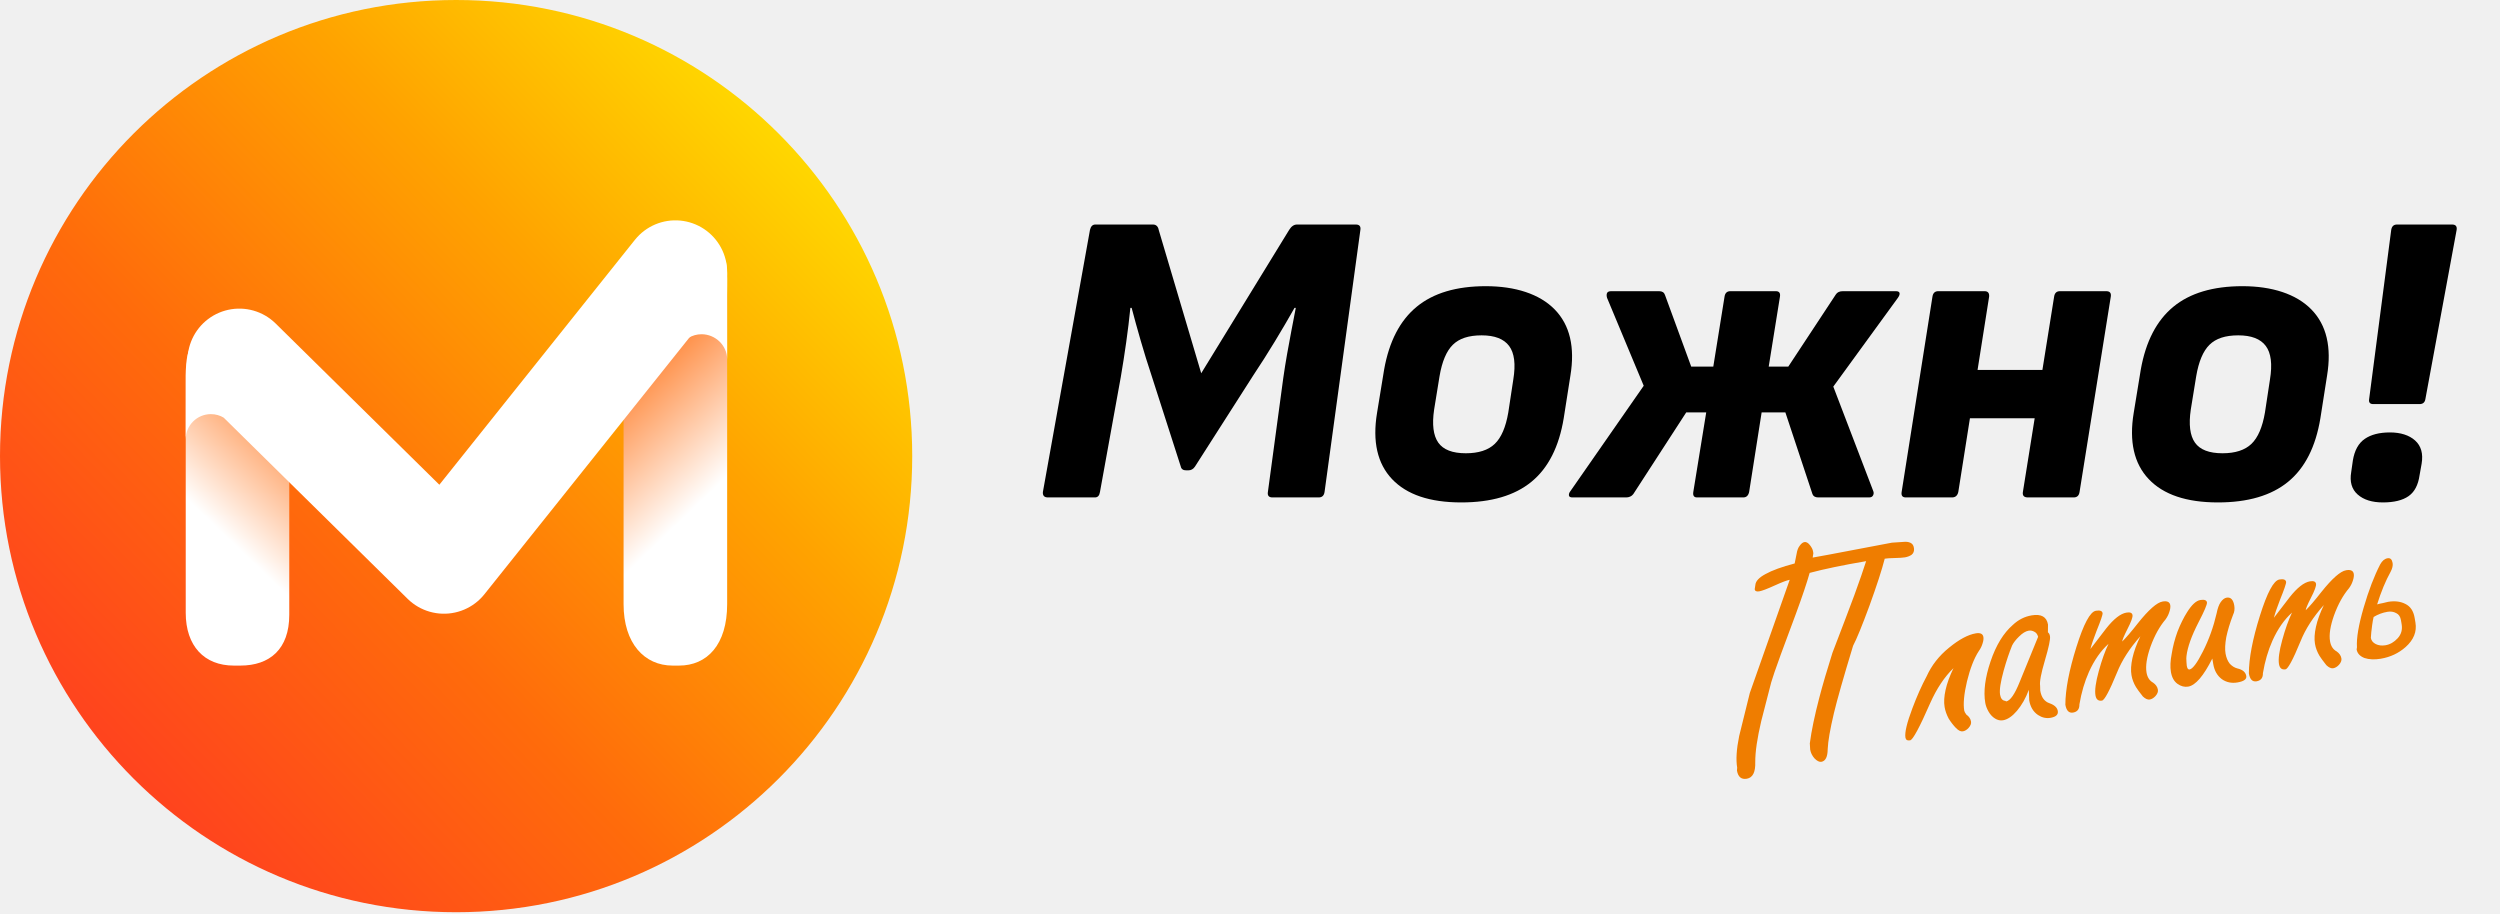
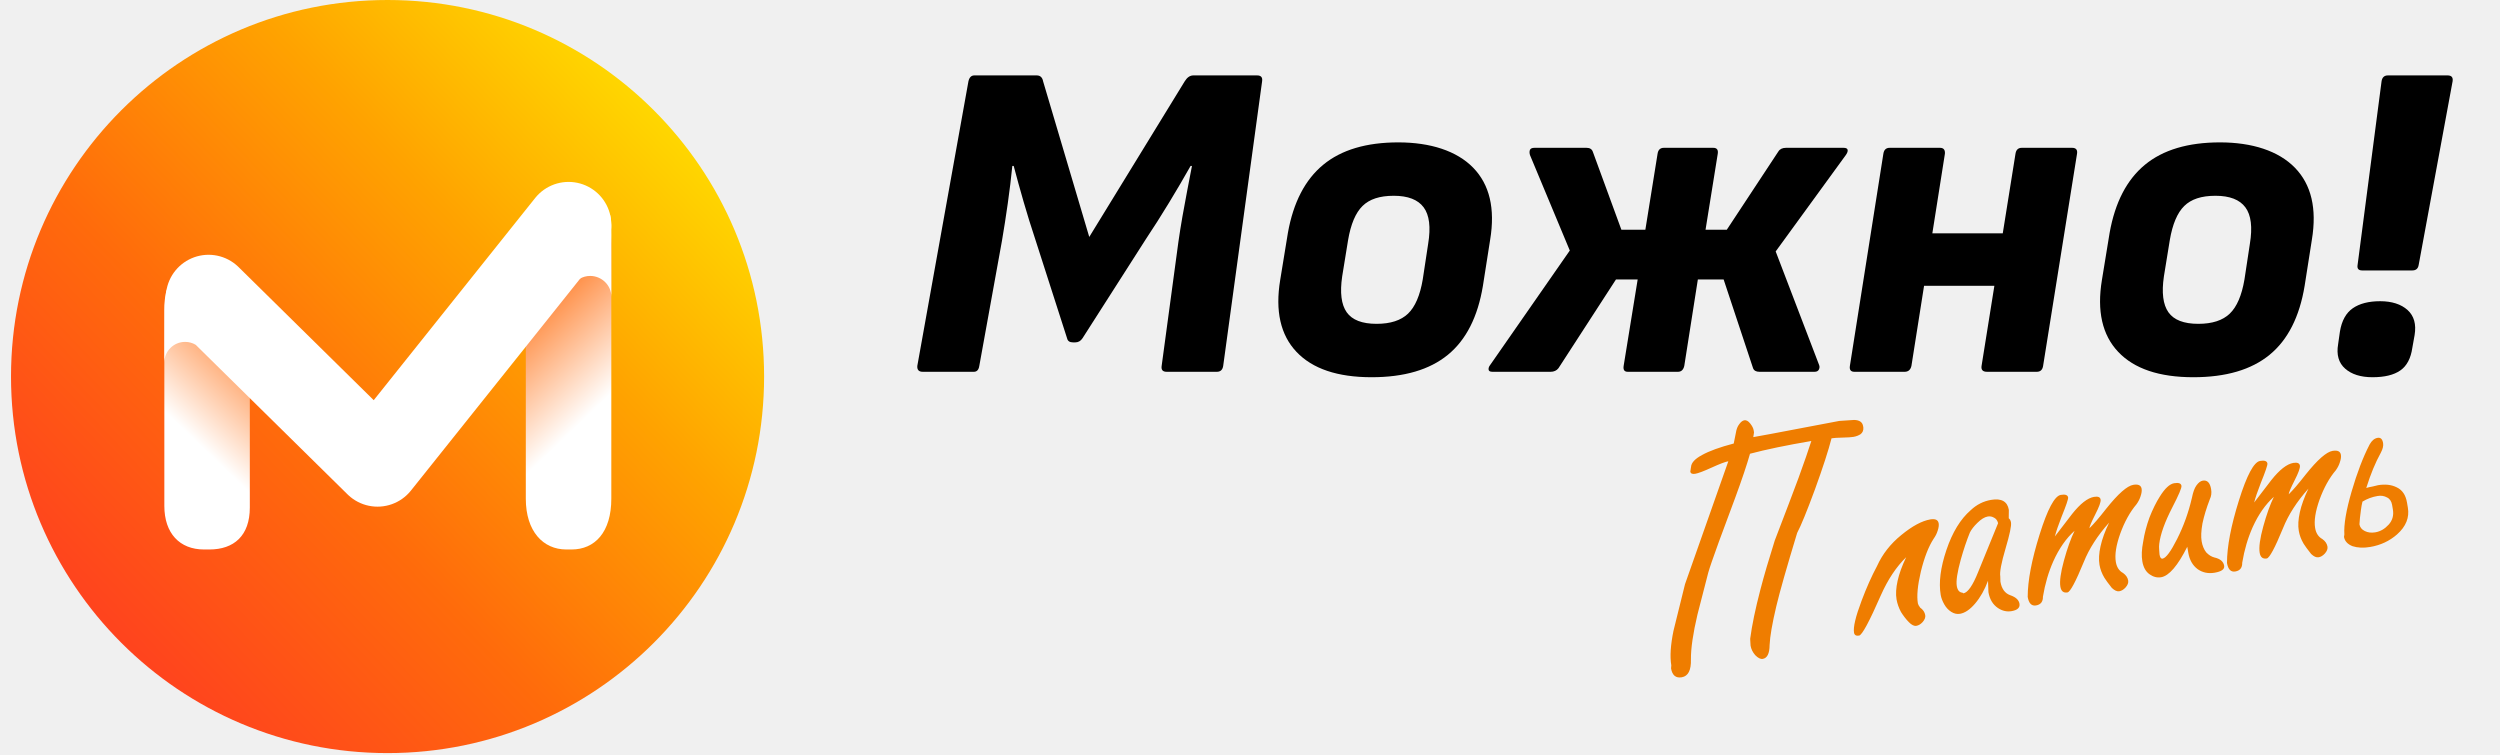
- <svg xmlns="http://www.w3.org/2000/svg" width="720" height="263" viewBox="0 0 720 263" fill="none">
+ <svg xmlns="http://www.w3.org/2000/svg" width="663" height="200" viewBox="0 0 663 200" fill="none">
  <g clip-path="url(#clip0_26_2)">
-     <path d="M131.36 262.72C203.91 262.72 262.72 203.91 262.72 131.36C262.72 58.81 203.91 0 131.36 0C58.81 0 0 58.81 0 131.36C0 203.91 58.81 262.72 131.36 262.72Z" fill="url(#paint0_linear_26_2)" />
-     <path d="M53.49 108.22C53.49 99.58 58.02 95.4 65.47 95.4H73.72C80.64 95.4 83.31 100.77 83.31 108.52V177.08C83.31 186.92 77.72 191.69 69.2 191.69H67.34C58.82 191.69 53.49 186.03 53.49 176.49V108.22Z" fill="url(#paint1_linear_26_2)" />
-     <path d="M179.6 84.49C179.6 75.65 184.05 70.69 190.85 70.69H199.48C206.28 70.69 209.42 76.35 209.42 85.55V174C209.42 185.68 203.66 191.69 195.55 191.69H193.72C185.61 191.69 179.59 185.32 179.59 174V84.49H179.6Z" fill="url(#paint2_linear_26_2)" />
-     <path d="M68.92 103.79L127.86 161.84L194.51 78.37" stroke="white" stroke-width="29.82" stroke-linecap="round" stroke-linejoin="round" />
-     <path d="M60.73 119.27C56.73 119.27 53.49 122.51 53.49 126.51V108.19C53.49 103.08 54.34 100.52 54.77 100.52L55.2 100.95L61.16 114.16L64.44 120.29C63.36 119.64 62.09 119.27 60.73 119.27Z" fill="white" />
-     <path d="M202.05 96.26C206.05 96.26 209.42 99.5 209.42 103.5V85.18C209.42 83.78 209.5 80.5 209.42 78.79C209.3 76.14 208.99 75.21 208.99 74.96L207.58 77.94L201.62 91.15L198.34 97.28C199.43 96.63 200.69 96.26 202.05 96.26Z" fill="white" />
-     <path d="M301.79 143.26C300.75 143.26 300.27 142.74 300.35 141.7L313.91 66.22C314.15 65.18 314.67 64.66 315.47 64.66H332.03C332.51 64.66 332.89 64.8 333.17 65.08C333.45 65.36 333.63 65.74 333.71 66.22L345.95 107.5L371.27 66.22C371.91 65.18 372.67 64.66 373.55 64.66H390.47C391.51 64.66 391.95 65.18 391.79 66.22L381.47 141.7C381.31 142.74 380.75 143.26 379.79 143.26H366.47C365.43 143.26 364.99 142.74 365.15 141.7L369.59 108.82C369.91 106.58 370.27 104.32 370.67 102.04C371.07 99.76 371.49 97.48 371.93 95.2C372.37 92.92 372.79 90.74 373.19 88.66H372.83C371.07 91.78 369.17 95.02 367.13 98.38C365.09 101.74 363.03 104.98 360.95 108.1L344.15 134.38C343.67 135.1 343.03 135.46 342.23 135.46H341.63C340.75 135.46 340.23 135.1 340.07 134.38L331.55 107.86C330.51 104.74 329.51 101.52 328.55 98.2C327.59 94.88 326.71 91.7 325.91 88.66H325.55C325.23 91.86 324.83 95.16 324.35 98.56C323.87 101.96 323.35 105.3 322.79 108.58L316.79 141.7C316.63 142.74 316.15 143.26 315.35 143.26H301.79Z" fill="black" />
-     <path d="M420.83 144.7C411.79 144.7 405.15 142.46 400.91 137.98C396.67 133.5 395.23 127.14 396.59 118.9L398.63 106.42C400.07 98.34 403.19 92.32 407.99 88.36C412.79 84.4 419.43 82.42 427.91 82.42C436.39 82.42 443.41 84.66 447.77 89.14C452.13 93.62 453.63 99.98 452.27 108.22L450.35 120.46C448.99 128.7 445.89 134.8 441.05 138.76C436.21 142.72 429.47 144.7 420.83 144.7ZM422.15 130.54C425.83 130.54 428.61 129.64 430.49 127.84C432.37 126.04 433.67 123.02 434.39 118.78L435.83 109.3C436.55 104.9 436.15 101.68 434.63 99.64C433.11 97.6 430.47 96.58 426.71 96.58C422.95 96.58 420.27 97.48 418.43 99.28C416.59 101.08 415.31 104.1 414.59 108.34L413.03 117.94C412.39 122.26 412.79 125.44 414.23 127.48C415.67 129.52 418.31 130.54 422.15 130.54Z" fill="black" />
-     <path d="M452.87 143.26C452.23 143.26 451.89 143.06 451.85 142.66C451.81 142.26 451.95 141.86 452.27 141.46L473.39 111.1L462.83 85.78C462.67 85.22 462.67 84.76 462.83 84.4C462.99 84.04 463.39 83.86 464.03 83.86H477.83C478.71 83.86 479.27 84.22 479.51 84.94L487.07 105.58H493.43L496.67 85.42C496.83 84.38 497.39 83.86 498.35 83.86H511.43C512.39 83.86 512.79 84.38 512.63 85.42L509.39 105.58H515.03L528.71 84.82C529.11 84.18 529.79 83.86 530.75 83.86H545.99C546.63 83.86 546.99 84.04 547.07 84.4C547.15 84.76 546.99 85.22 546.59 85.78L527.99 111.34L539.51 141.46C539.67 141.86 539.65 142.26 539.45 142.66C539.25 143.06 538.87 143.26 538.31 143.26H523.67C522.79 143.26 522.23 142.94 521.99 142.3L514.19 118.78H507.35L503.75 141.7C503.51 142.74 502.95 143.26 502.07 143.26H488.75C487.87 143.26 487.51 142.74 487.67 141.7L491.39 118.78H485.63L470.39 142.3C470.15 142.62 469.85 142.86 469.49 143.02C469.13 143.18 468.75 143.26 468.35 143.26H452.87Z" fill="black" />
-     <path d="M548.87 143.26C547.91 143.26 547.51 142.74 547.67 141.7L556.55 85.42C556.71 84.38 557.27 83.86 558.23 83.86H571.55C572.51 83.86 572.95 84.38 572.87 85.42L563.99 141.7C563.75 142.74 563.15 143.26 562.19 143.26H548.87ZM565.91 120.46L568.07 106.54H591.35L589.19 120.46H565.91ZM584.03 143.26C582.91 143.26 582.43 142.74 582.59 141.7L591.59 85.42C591.75 84.38 592.31 83.86 593.27 83.86H606.59C607.63 83.86 608.07 84.38 607.91 85.42L598.91 141.7C598.75 142.74 598.19 143.26 597.23 143.26H584.03Z" fill="black" />
-     <path d="M638.75 144.7C629.71 144.7 623.07 142.46 618.83 137.98C614.59 133.5 613.15 127.14 614.51 118.9L616.55 106.42C617.99 98.34 621.11 92.32 625.91 88.36C630.71 84.4 637.35 82.42 645.83 82.42C654.31 82.42 661.33 84.66 665.69 89.14C670.05 93.62 671.55 99.98 670.19 108.22L668.27 120.46C666.91 128.7 663.81 134.8 658.97 138.76C654.13 142.72 647.39 144.7 638.75 144.7ZM640.07 130.54C643.75 130.54 646.53 129.64 648.41 127.84C650.29 126.04 651.59 123.02 652.31 118.78L653.75 109.3C654.47 104.9 654.07 101.68 652.55 99.64C651.03 97.6 648.39 96.58 644.63 96.58C640.87 96.58 638.19 97.48 636.35 99.28C634.51 101.08 633.23 104.1 632.51 108.34L630.95 117.94C630.31 122.26 630.71 125.44 632.15 127.48C633.59 129.52 636.23 130.54 640.07 130.54Z" fill="black" />
-     <path d="M686.27 144.7C683.15 144.7 680.73 143.94 679.01 142.42C677.29 140.9 676.67 138.74 677.15 135.94L677.63 132.58C678.11 129.7 679.25 127.64 681.05 126.4C682.85 125.16 685.27 124.54 688.31 124.54C691.35 124.54 693.85 125.32 695.57 126.88C697.29 128.44 697.91 130.66 697.43 133.54L696.83 136.9C696.43 139.7 695.37 141.7 693.65 142.9C691.93 144.1 689.47 144.7 686.27 144.7ZM683.51 116.38C682.55 116.38 682.15 115.9 682.31 114.94L688.67 66.22C688.83 65.18 689.39 64.66 690.35 64.66H706.19C707.23 64.66 707.67 65.18 707.51 66.22L698.51 114.94C698.35 115.9 697.79 116.38 696.83 116.38H683.51Z" fill="black" />
-     <path d="M537.444 161.613C530.872 162.732 525.451 163.859 521.181 164.992C520.38 167.834 519.079 171.708 517.277 176.613C516.539 178.632 515.08 182.567 512.898 188.417C511.379 192.598 510.451 195.292 510.116 196.499C509.132 200.251 508.176 203.964 507.246 207.639C506.07 212.641 505.492 216.594 505.514 219.498C505.601 222.392 504.79 223.984 503.082 224.275C501.504 224.544 500.559 223.758 500.245 221.918L500.308 221.096C499.916 218.795 500.108 215.753 500.883 211.969C501.877 207.878 502.898 203.747 503.946 199.579C507.775 188.715 511.605 177.85 515.434 166.986C514.645 167.12 513.184 167.674 511.051 168.646C508.917 169.618 507.456 170.171 506.667 170.306C505.878 170.44 505.439 170.244 505.35 169.719L505.543 168.469C505.626 167.372 506.598 166.328 508.458 165.334C510.372 164.264 513.174 163.246 516.864 162.279L517.413 159.548C517.573 158.506 517.877 157.71 518.325 157.161C518.761 156.545 519.209 156.199 519.669 156.12C520.195 156.031 520.716 156.314 521.234 156.969C521.751 157.625 522.055 158.216 522.145 158.742L522.245 159.333C522.181 159.75 522.117 160.167 522.053 160.583C524.024 160.247 528.12 159.482 534.341 158.286C540.628 157.08 544.133 156.415 544.856 156.292C546.127 156.211 547.431 156.124 548.768 156.031C550.192 156.059 550.995 156.599 551.174 157.65L551.241 158.044C551.298 158.778 551.059 159.36 550.524 159.79C549.977 160.153 549.342 160.397 548.619 160.52C548.028 160.621 547.058 160.684 545.71 160.711C544.362 160.738 543.393 160.802 542.801 160.903C541.991 164.084 540.527 168.594 538.411 174.432C536.284 180.205 534.709 184.058 533.686 185.99C530.913 195.119 529.073 201.587 528.166 205.393C527.065 210.044 526.469 213.493 526.379 215.74C526.354 217.976 525.75 219.195 524.567 219.397C523.976 219.497 523.312 219.171 522.575 218.417C521.903 217.653 521.489 216.81 521.332 215.89L521.227 214.082C521.696 210.485 522.607 206.104 523.958 200.937C524.942 197.185 526.203 192.878 527.742 188.017C530.413 181.07 532.513 175.539 534.044 171.423C535.563 167.242 536.697 163.972 537.444 161.613ZM554.882 194.754C556.307 191.604 558.445 188.872 561.297 186.56C564.204 184.172 566.774 182.787 569.009 182.406C570.323 182.182 571.059 182.53 571.216 183.45C571.305 183.976 571.214 184.634 570.943 185.424C570.727 186.137 570.373 186.84 569.882 187.532C568.542 189.586 567.412 192.484 566.494 196.225C565.631 199.888 565.367 202.706 565.703 204.678C565.725 204.809 565.786 204.968 565.886 205.154C565.985 205.34 566.123 205.553 566.299 205.793C567.068 206.339 567.52 207.006 567.654 207.794C567.755 208.386 567.522 209 566.954 209.638C566.441 210.199 565.889 210.53 565.297 210.63C564.706 210.731 564.041 210.405 563.304 209.651C562.567 208.898 561.874 208.002 561.223 206.963C560.627 205.847 560.234 204.73 560.044 203.613C559.809 202.233 559.901 200.594 560.322 198.697C560.742 196.799 561.502 194.708 562.601 192.425C559.99 194.966 557.756 198.322 555.897 202.494C552.831 209.508 550.905 213.083 550.116 213.217C549.327 213.352 548.877 213.09 548.765 212.433C548.519 210.987 549.188 208.168 550.773 203.976C552.075 200.508 553.445 197.434 554.882 194.754ZM584.302 198.668C583.423 201.05 582.28 203.07 580.872 204.73C579.519 206.314 578.185 207.217 576.87 207.441C576.082 207.576 575.308 207.403 574.55 206.923C573.792 206.444 573.171 205.772 572.685 204.908C572.2 204.044 571.89 203.218 571.756 202.429C571.196 199.143 571.702 195.168 573.274 190.505C574.847 185.841 576.988 182.331 579.697 179.976C581.27 178.491 583.075 177.575 585.112 177.227C587.873 176.757 589.443 177.639 589.824 179.874L589.799 182.11C590.107 182.328 590.305 182.7 590.395 183.225C590.54 184.08 590.056 186.394 588.94 190.168C587.825 193.943 587.363 196.388 587.553 197.506L587.591 198.919C587.916 200.825 588.797 202.028 590.235 202.526C591.672 203.025 592.475 203.768 592.643 204.754C592.822 205.805 592.123 206.465 590.546 206.734C589.297 206.947 588.102 206.677 586.959 205.925C585.586 205.009 584.737 203.599 584.412 201.693L584.302 198.668ZM586.976 183.402C586.787 182.69 586.435 182.209 585.919 181.959C585.391 181.643 584.832 181.536 584.241 181.637C583.386 181.782 582.468 182.344 581.485 183.323C580.556 184.225 579.891 185.083 579.488 185.895C578.63 188.003 577.822 190.406 577.065 193.105C576.145 196.44 575.798 198.765 576.022 200.079C576.212 201.196 576.718 201.786 577.541 201.849L577.771 202.013C578.954 201.811 580.257 199.932 581.68 196.376C583.451 192.084 585.216 187.76 586.976 183.402ZM602.033 186.923C603.527 184.978 605.049 182.994 606.598 180.972C608.769 178.235 610.709 176.721 612.418 176.429C613.469 176.25 614.051 176.489 614.163 177.147C614.264 177.738 613.781 179.071 612.714 181.147C611.702 183.145 611.197 184.347 611.199 184.753C612.302 183.685 613.797 181.943 615.684 179.525C618.805 175.612 621.186 173.515 622.829 173.235C624.144 173.011 624.879 173.359 625.036 174.279C625.126 174.805 625.035 175.463 624.764 176.253C624.547 176.966 624.193 177.669 623.703 178.361C621.957 180.417 620.508 183.031 619.358 186.203C618.262 189.297 617.877 191.798 618.202 193.703C618.437 195.084 619.076 196.057 620.119 196.623C620.888 197.168 621.34 197.835 621.475 198.624C621.575 199.215 621.342 199.83 620.774 200.467C620.261 201.028 619.709 201.359 619.117 201.46C618.526 201.561 617.867 201.267 617.141 200.579C616.195 199.388 615.534 198.486 615.159 197.874C614.497 196.769 614.066 195.625 613.864 194.443C613.629 193.062 613.722 191.424 614.142 189.526C614.563 187.628 615.322 185.538 616.421 183.254C613.354 186.685 611.109 190.178 609.686 193.734C607.535 198.97 606.098 201.649 605.375 201.773C604.323 201.952 603.697 201.45 603.495 200.267C603.249 198.821 603.564 196.502 604.44 193.309C605.316 190.117 606.255 187.489 607.255 185.424C605.027 187.427 603.151 190.114 601.629 193.484C600.357 196.338 599.437 199.471 598.869 202.881C598.895 204.229 598.284 205.01 597.036 205.222C595.853 205.424 595.116 204.67 594.825 202.962C594.831 198.632 595.885 193.11 597.987 186.395C600.089 179.68 601.961 176.182 603.604 175.902C604.787 175.701 605.434 175.929 605.546 176.586C605.614 176.98 605.028 178.703 603.79 181.754C602.943 183.928 602.357 185.65 602.033 186.923ZM637.145 189.664C634.62 194.693 632.306 197.387 630.203 197.745C629.152 197.924 628.126 197.659 627.126 196.95C626.126 196.242 625.492 195.099 625.223 193.521C624.977 192.076 625.053 190.338 625.451 188.309C625.772 186.226 626.323 184.103 627.105 181.941C627.952 179.768 628.882 177.885 629.895 176.292C631.225 174.172 632.481 173.011 633.664 172.809C634.847 172.608 635.494 172.836 635.606 173.493C635.696 174.018 634.875 175.95 633.145 179.289C631.164 183.143 630.02 186.347 629.711 188.902C629.647 189.319 629.643 189.894 629.701 190.628C629.747 191.297 629.776 191.664 629.787 191.729C629.921 192.518 630.186 192.879 630.58 192.812C631.5 192.655 632.792 190.913 634.457 187.586C636.177 184.182 637.484 180.544 638.38 176.672C638.67 175.202 639.061 174.121 639.552 173.429C640.097 172.66 640.665 172.225 641.257 172.124C642.44 171.923 643.177 172.676 643.468 174.385C643.636 175.371 643.519 176.27 643.116 177.082C642.226 179.398 641.576 181.538 641.166 183.501C640.823 185.453 640.752 187.021 640.953 188.204C641.155 189.387 641.559 190.366 642.164 191.142C642.824 191.841 643.544 192.293 644.323 192.499C645.869 192.844 646.738 193.575 646.928 194.692C647.085 195.612 646.243 196.229 644.403 196.543C642.694 196.834 641.186 196.516 639.879 195.589C638.56 194.596 637.738 193.147 637.413 191.241L637.145 189.664ZM654.884 177.917C656.379 175.972 657.901 173.988 659.45 171.966C661.621 169.229 663.561 167.715 665.269 167.424C666.321 167.245 666.903 167.484 667.015 168.141C667.115 168.732 666.632 170.066 665.566 172.141C664.554 174.139 664.049 175.341 664.05 175.747C665.153 174.68 666.648 172.937 668.536 170.519C671.656 166.606 674.038 164.51 675.681 164.23C676.995 164.006 677.731 164.354 677.887 165.274C677.977 165.8 677.886 166.458 677.615 167.248C677.399 167.961 677.045 168.664 676.554 169.356C674.808 171.412 673.36 174.025 672.21 177.197C671.114 180.292 670.728 182.792 671.053 184.698C671.288 186.078 671.927 187.051 672.971 187.617C673.74 188.162 674.192 188.829 674.326 189.618C674.427 190.209 674.193 190.824 673.626 191.462C673.113 192.023 672.56 192.353 671.969 192.454C671.377 192.555 670.719 192.261 669.993 191.574C669.046 190.382 668.385 189.481 668.01 188.868C667.349 187.764 666.917 186.62 666.716 185.437C666.48 184.057 666.573 182.418 666.994 180.52C667.414 178.623 668.174 176.532 669.273 174.248C666.205 177.679 663.96 181.172 662.537 184.729C660.386 189.964 658.949 192.644 658.226 192.767C657.175 192.946 656.548 192.444 656.347 191.261C656.1 189.816 656.415 187.496 657.291 184.304C658.168 181.111 659.106 178.483 660.107 176.419C657.878 178.422 656.003 181.108 654.481 184.478C653.209 187.333 652.289 190.465 651.72 193.876C651.747 195.224 651.136 196.004 649.887 196.217C648.704 196.418 647.967 195.665 647.676 193.956C647.682 189.627 648.736 184.105 650.838 177.39C652.94 170.674 654.813 167.177 656.456 166.897C657.639 166.695 658.286 166.923 658.398 167.58C658.465 167.975 657.88 169.697 656.641 172.749C655.794 174.922 655.209 176.645 654.884 177.917ZM683.607 177.69C683.445 178.326 683.305 179.094 683.188 179.993C683.059 180.826 682.974 181.517 682.932 182.065L682.806 183.71C682.941 184.498 683.414 185.094 684.227 185.496C685.039 185.899 685.971 186.011 687.023 185.831C688.337 185.607 689.507 184.935 690.534 183.813C691.56 182.691 691.938 181.342 691.67 179.765L691.468 178.582C691.3 177.596 690.848 176.929 690.113 176.581C689.366 176.167 688.533 176.039 687.613 176.195C686.167 176.442 684.831 176.94 683.607 177.69ZM684.613 174.069C685.062 173.925 685.615 173.797 686.272 173.685C686.918 173.507 687.405 173.39 687.734 173.334C689.64 173.01 691.295 173.201 692.701 173.908C694.172 174.604 695.075 175.938 695.411 177.91L695.646 179.29C696.094 181.919 695.144 184.279 692.795 186.369C690.796 188.13 688.416 189.246 685.656 189.716C683.881 190.019 682.314 189.948 680.953 189.503C679.647 188.982 678.899 188.163 678.709 187.045L678.805 186.42C678.631 183.812 679.269 180.018 680.72 175.037C682.171 170.056 683.761 165.896 685.492 162.558C686.058 161.515 686.768 160.92 687.622 160.775C688.411 160.64 688.895 161.099 689.074 162.15C689.197 162.873 689.003 163.718 688.491 164.684C687.043 167.298 685.75 170.426 684.613 174.069Z" fill="#EF7D00" />
+     <path d="M102.78 199.72C157.933 199.72 202.64 155.013 202.64 99.86C202.64 44.707 157.933 0 102.78 0C47.627 0 2.92 44.707 2.92 99.86C2.92 155.013 47.627 199.72 102.78 199.72Z" fill="url(#paint0_linear_26_2)" />
+     <path d="M43.583 82.269C43.583 75.701 47.027 72.523 52.69 72.523H58.962C64.223 72.523 66.252 76.606 66.252 82.497V134.616C66.252 142.097 62.003 145.723 55.526 145.723H54.112C47.635 145.723 43.583 141.42 43.583 134.168V82.269Z" fill="url(#paint1_linear_26_2)" />
+     <path d="M139.452 64.229C139.452 57.509 142.835 53.739 148.004 53.739H154.565C159.734 53.739 162.121 58.041 162.121 65.035V132.275C162.121 141.154 157.743 145.723 151.577 145.723H150.186C144.021 145.723 139.444 140.88 139.444 132.275V64.229H139.452Z" fill="url(#paint2_linear_26_2)" />
+     <path d="M55.313 78.901L100.119 123.031L150.787 59.577" stroke="white" stroke-width="22.669" stroke-linecap="round" stroke-linejoin="round" />
+     <path d="M49.087 90.669C46.046 90.669 43.583 93.132 43.583 96.173V82.246C43.583 78.362 44.229 76.415 44.556 76.415L44.883 76.742L49.414 86.785L51.907 91.445C51.086 90.951 50.121 90.669 49.087 90.669Z" fill="white" />
+     <path d="M156.519 73.177C159.559 73.177 162.121 75.64 162.121 78.681V64.754C162.121 63.69 162.182 61.196 162.121 59.896C162.03 57.882 161.794 57.175 161.794 56.985L160.723 59.25L156.192 69.292L153.698 73.952C154.527 73.458 155.485 73.177 156.519 73.177Z" fill="white" />
+     <path d="M244.71 98.6C243.67 98.6 243.19 98.08 243.27 97.04L256.83 21.56C257.07 20.52 257.59 20 258.39 20H274.95C275.43 20 275.81 20.14 276.09 20.42C276.37 20.7 276.55 21.08 276.63 21.56L288.87 62.84L314.19 21.56C314.83 20.52 315.59 20 316.47 20H333.39C334.43 20 334.87 20.52 334.71 21.56L324.39 97.04C324.23 98.08 323.67 98.6 322.71 98.6H309.39C308.35 98.6 307.91 98.08 308.07 97.04L312.51 64.16C312.83 61.92 313.19 59.66 313.59 57.38C313.99 55.1 314.41 52.82 314.85 50.54C315.29 48.26 315.71 46.08 316.11 44H315.75C313.99 47.12 312.09 50.36 310.05 53.72C308.01 57.08 305.95 60.32 303.87 63.44L287.07 89.72C286.59 90.44 285.95 90.8 285.15 90.8H284.55C283.67 90.8 283.15 90.44 282.99 89.72L274.47 63.2C273.43 60.08 272.43 56.86 271.47 53.54C270.51 50.22 269.63 47.04 268.83 44H268.47C268.15 47.2 267.75 50.5 267.27 53.9C266.79 57.3 266.27 60.64 265.71 63.92L259.71 97.04C259.55 98.08 259.07 98.6 258.27 98.6H244.71Z" fill="black" />
+     <path d="M363.75 100.04C354.71 100.04 348.07 97.8 343.83 93.32C339.59 88.84 338.15 82.48 339.51 74.24L341.55 61.76C342.99 53.68 346.11 47.66 350.91 43.7C355.71 39.74 362.35 37.76 370.83 37.76C379.31 37.76 386.33 40 390.69 44.48C395.05 48.96 396.55 55.32 395.19 63.56L393.27 75.8C391.91 84.04 388.81 90.14 383.97 94.1C379.13 98.06 372.39 100.04 363.75 100.04ZM365.07 85.88C368.75 85.88 371.53 84.98 373.41 83.18C375.29 81.38 376.59 78.36 377.31 74.12L378.75 64.64C379.47 60.24 379.07 57.02 377.55 54.98C376.03 52.94 373.39 51.92 369.63 51.92C365.87 51.92 363.19 52.82 361.35 54.62C359.51 56.42 358.23 59.44 357.51 63.68L355.95 73.28C355.31 77.6 355.71 80.78 357.15 82.82C358.59 84.86 361.23 85.88 365.07 85.88Z" fill="black" />
+     <path d="M395.79 98.6C395.15 98.6 394.81 98.4 394.77 98C394.73 97.6 394.87 97.2 395.19 96.8L416.31 66.44L405.75 41.12C405.59 40.56 405.59 40.1 405.75 39.74C405.91 39.38 406.31 39.2 406.95 39.2H420.75C421.63 39.2 422.19 39.56 422.43 40.28L429.99 60.92H436.35L439.59 40.76C439.75 39.72 440.31 39.2 441.27 39.2H454.35C455.31 39.2 455.71 39.72 455.55 40.76L452.31 60.92H457.95L471.63 40.16C472.03 39.52 472.71 39.2 473.67 39.2H488.91C489.55 39.2 489.91 39.38 489.99 39.74C490.07 40.1 489.91 40.56 489.51 41.12L470.91 66.68L482.43 96.8C482.59 97.2 482.57 97.6 482.37 98C482.17 98.4 481.79 98.6 481.23 98.6H466.59C465.71 98.6 465.15 98.28 464.91 97.64L457.11 74.12H450.27L446.67 97.04C446.43 98.08 445.87 98.6 444.99 98.6H431.67C430.79 98.6 430.43 98.08 430.59 97.04L434.31 74.12H428.55L413.31 97.64C413.07 97.96 412.77 98.2 412.41 98.36C412.05 98.52 411.67 98.6 411.27 98.6H395.79Z" fill="black" />
+     <path d="M491.79 98.6C490.83 98.6 490.43 98.08 490.59 97.04L499.47 40.76C499.63 39.72 500.19 39.2 501.15 39.2H514.47C515.43 39.2 515.87 39.72 515.79 40.76L506.91 97.04C506.67 98.08 506.07 98.6 505.11 98.6H491.79ZM508.83 75.8L510.99 61.88H534.27L532.11 75.8H508.83ZM526.95 98.6C525.83 98.6 525.35 98.08 525.51 97.04L534.51 40.76C534.67 39.72 535.23 39.2 536.19 39.2H549.51C550.55 39.2 550.99 39.72 550.83 40.76L541.83 97.04C541.67 98.08 541.11 98.6 540.15 98.6H526.95Z" fill="black" />
+     <path d="M581.67 100.04C572.63 100.04 565.99 97.8 561.75 93.32C557.51 88.84 556.07 82.48 557.43 74.24L559.47 61.76C560.91 53.68 564.03 47.66 568.83 43.7C573.63 39.74 580.27 37.76 588.75 37.76C597.23 37.76 604.25 40 608.61 44.48C612.97 48.96 614.47 55.32 613.11 63.56L611.19 75.8C609.83 84.04 606.73 90.14 601.89 94.1C597.05 98.06 590.31 100.04 581.67 100.04ZM582.99 85.88C586.67 85.88 589.45 84.98 591.33 83.18C593.21 81.38 594.51 78.36 595.23 74.12L596.67 64.64C597.39 60.24 596.99 57.02 595.47 54.98C593.95 52.94 591.31 51.92 587.55 51.92C583.79 51.92 581.11 52.82 579.27 54.62C577.43 56.42 576.15 59.44 575.43 63.68L573.87 73.28C573.23 77.6 573.63 80.78 575.07 82.82C576.51 84.86 579.15 85.88 582.99 85.88Z" fill="black" />
+     <path d="M629.19 100.04C626.07 100.04 623.65 99.28 621.93 97.76C620.21 96.24 619.59 94.08 620.07 91.28L620.55 87.92C621.03 85.04 622.17 82.98 623.97 81.74C625.77 80.5 628.19 79.88 631.23 79.88C634.27 79.88 636.77 80.66 638.49 82.22C640.21 83.78 640.83 86 640.35 88.88L639.75 92.24C639.35 95.04 638.29 97.04 636.57 98.24C634.85 99.44 632.39 100.04 629.19 100.04ZM626.43 71.72C625.47 71.72 625.07 71.24 625.23 70.28L631.59 21.56C631.75 20.52 632.31 20 633.27 20H649.11C650.15 20 650.59 20.52 650.43 21.56L641.43 70.28C641.27 71.24 640.71 71.72 639.75 71.72H626.43Z" fill="black" />
+     <path d="M480.364 116.953C473.792 118.072 468.371 119.199 464.101 120.332C463.3 123.174 461.999 127.047 460.197 131.953C459.459 133.972 458 137.907 455.818 143.756C454.299 147.938 453.371 150.632 453.036 151.839C452.052 155.591 451.096 159.304 450.166 162.979C448.99 167.981 448.412 171.934 448.434 174.838C448.521 177.732 447.71 179.324 446.002 179.615C444.424 179.884 443.479 179.098 443.165 177.258L443.228 176.436C442.836 174.135 443.028 171.093 443.803 167.309C444.797 163.218 445.818 159.087 446.866 154.919C450.695 144.055 454.525 133.19 458.354 122.326C457.565 122.46 456.104 123.014 453.971 123.986C451.837 124.958 450.376 125.511 449.587 125.646C448.798 125.78 448.359 125.584 448.27 125.059L448.463 123.809C448.546 122.712 449.518 121.668 451.377 120.674C453.292 119.604 456.094 118.586 459.784 117.619L460.333 114.888C460.493 113.846 460.797 113.05 461.245 112.501C461.681 111.885 462.129 111.539 462.589 111.46C463.115 111.371 463.636 111.654 464.154 112.309C464.671 112.965 464.975 113.556 465.065 114.082L465.165 114.673C465.101 115.09 465.037 115.507 464.973 115.923C466.944 115.587 471.04 114.822 477.261 113.626C483.548 112.42 487.053 111.755 487.776 111.632C489.047 111.551 490.351 111.464 491.688 111.371C493.112 111.399 493.914 111.939 494.094 112.99L494.161 113.384C494.218 114.118 493.979 114.7 493.444 115.13C492.897 115.493 492.262 115.737 491.539 115.86C490.948 115.961 489.978 116.024 488.63 116.051C487.282 116.078 486.313 116.142 485.721 116.243C484.911 119.424 483.447 123.934 481.331 129.772C479.204 135.545 477.629 139.398 476.606 141.33C473.833 150.459 471.993 156.927 471.086 160.733C469.985 165.384 469.389 168.833 469.299 171.08C469.274 173.316 468.67 174.535 467.487 174.736C466.896 174.837 466.232 174.511 465.495 173.757C464.823 172.993 464.409 172.15 464.252 171.23L464.147 169.422C464.616 165.825 465.527 161.444 466.878 156.277C467.862 152.525 469.123 148.218 470.662 143.357C473.333 136.41 475.433 130.879 476.964 126.763C478.483 122.582 479.616 119.312 480.364 116.953ZM497.802 150.094C499.227 146.944 501.365 144.212 504.217 141.9C507.124 139.511 509.694 138.127 511.929 137.746C513.243 137.522 513.979 137.87 514.136 138.79C514.225 139.316 514.134 139.974 513.863 140.764C513.647 141.477 513.293 142.18 512.802 142.872C511.462 144.926 510.332 147.824 509.414 151.565C508.551 155.228 508.287 158.046 508.623 160.018C508.645 160.149 508.706 160.308 508.805 160.494C508.905 160.68 509.043 160.893 509.219 161.133C509.988 161.679 510.44 162.346 510.574 163.134C510.675 163.726 510.442 164.34 509.874 164.978C509.361 165.539 508.809 165.87 508.217 165.97C507.626 166.071 506.961 165.745 506.224 164.991C505.487 164.238 504.793 163.341 504.143 162.303C503.547 161.187 503.154 160.07 502.964 158.953C502.729 157.573 502.821 155.934 503.242 154.037C503.662 152.139 504.422 150.048 505.521 147.765C502.91 150.306 500.676 153.662 498.817 157.834C495.751 164.848 493.825 168.423 493.036 168.557C492.247 168.692 491.797 168.43 491.685 167.773C491.439 166.327 492.108 163.508 493.693 159.316C494.995 155.847 496.365 152.774 497.802 150.094ZM527.222 154.008C526.343 156.39 525.2 158.41 523.792 160.07C522.439 161.654 521.105 162.557 519.79 162.781C519.002 162.916 518.228 162.743 517.47 162.263C516.712 161.784 516.091 161.112 515.605 160.248C515.12 159.384 514.81 158.558 514.676 157.769C514.116 154.483 514.622 150.508 516.194 145.845C517.767 141.181 519.908 137.671 522.617 135.316C524.19 133.831 525.995 132.915 528.032 132.567C530.793 132.097 532.363 132.979 532.744 135.214L532.719 137.45C533.027 137.668 533.225 138.04 533.315 138.565C533.46 139.42 532.976 141.734 531.86 145.508C530.745 149.283 530.283 151.728 530.473 152.846L530.511 154.259C530.836 156.165 531.717 157.367 533.155 157.866C534.592 158.365 535.395 159.108 535.563 160.094C535.742 161.145 535.043 161.805 533.466 162.074C532.217 162.287 531.022 162.017 529.879 161.265C528.506 160.349 527.657 158.939 527.332 157.033L527.222 154.008ZM529.896 138.742C529.707 138.03 529.355 137.549 528.839 137.299C528.311 136.983 527.752 136.876 527.161 136.976C526.306 137.122 525.388 137.684 524.405 138.663C523.476 139.565 522.811 140.423 522.408 141.235C521.55 143.343 520.742 145.746 519.985 148.445C519.065 151.78 518.718 154.105 518.942 155.419C519.132 156.536 519.638 157.126 520.461 157.189L520.691 157.353C521.874 157.151 523.177 155.272 524.6 151.716C526.371 147.424 528.136 143.1 529.896 138.742ZM544.953 142.263C546.447 140.318 547.969 138.334 549.518 136.312C551.689 133.575 553.629 132.061 555.338 131.769C556.389 131.59 556.971 131.829 557.083 132.487C557.184 133.078 556.701 134.411 555.634 136.487C554.622 138.485 554.117 139.687 554.119 140.093C555.222 139.025 556.717 137.283 558.604 134.865C561.725 130.952 564.106 128.855 565.749 128.575C567.064 128.351 567.799 128.699 567.956 129.619C568.046 130.145 567.955 130.803 567.684 131.593C567.467 132.306 567.113 133.009 566.623 133.701C564.877 135.757 563.428 138.371 562.278 141.543C561.182 144.637 560.797 147.138 561.122 149.043C561.357 150.423 561.996 151.397 563.039 151.963C563.808 152.508 564.26 153.175 564.395 153.964C564.495 154.555 564.262 155.17 563.694 155.807C563.181 156.368 562.629 156.699 562.037 156.8C561.446 156.901 560.787 156.607 560.061 155.919C559.115 154.728 558.454 153.826 558.079 153.214C557.417 152.109 556.986 150.965 556.784 149.782C556.549 148.402 556.642 146.764 557.062 144.866C557.483 142.968 558.242 140.878 559.341 138.594C556.274 142.025 554.029 145.518 552.606 149.074C550.455 154.31 549.018 156.989 548.295 157.113C547.243 157.292 546.617 156.79 546.415 155.607C546.169 154.161 546.484 151.842 547.36 148.649C548.236 145.457 549.175 142.829 550.175 140.764C547.947 142.767 546.071 145.454 544.549 148.824C543.277 151.678 542.357 154.811 541.788 158.221C541.815 159.569 541.204 160.35 539.956 160.562C538.773 160.764 538.036 160.01 537.745 158.302C537.751 153.972 538.805 148.45 540.907 141.735C543.009 135.02 544.881 131.522 546.524 131.242C547.707 131.041 548.354 131.269 548.466 131.926C548.534 132.32 547.948 134.043 546.71 137.094C545.863 139.268 545.277 140.99 544.953 142.263ZM580.065 145.004C577.54 150.033 575.226 152.727 573.123 153.085C572.072 153.264 571.046 152.999 570.046 152.29C569.046 151.582 568.412 150.439 568.143 148.861C567.897 147.416 567.973 145.678 568.371 143.649C568.692 141.566 569.243 139.443 570.025 137.281C570.872 135.108 571.802 133.225 572.815 131.632C574.145 129.512 575.401 128.351 576.584 128.149C577.767 127.948 578.414 128.175 578.526 128.833C578.616 129.358 577.795 131.29 576.065 134.628C574.084 138.483 572.939 141.687 572.631 144.242C572.567 144.659 572.563 145.234 572.621 145.968C572.667 146.637 572.696 147.004 572.707 147.069C572.841 147.858 573.106 148.219 573.5 148.151C574.42 147.995 575.712 146.253 577.377 142.926C579.097 139.522 580.404 135.884 581.3 132.012C581.59 130.542 581.981 129.461 582.472 128.769C583.017 128 583.585 127.565 584.177 127.464C585.36 127.263 586.097 128.016 586.388 129.725C586.556 130.711 586.439 131.61 586.036 132.422C585.146 134.738 584.496 136.878 584.086 138.841C583.743 140.793 583.672 142.361 583.873 143.544C584.075 144.727 584.478 145.706 585.084 146.482C585.744 147.181 586.464 147.633 587.243 147.839C588.789 148.184 589.658 148.915 589.848 150.032C590.005 150.952 589.163 151.569 587.323 151.883C585.614 152.174 584.106 151.856 582.799 150.929C581.48 149.936 580.658 148.487 580.333 146.581L580.065 145.004ZM597.804 133.257C599.299 131.312 600.821 129.328 602.37 127.306C604.541 124.569 606.481 123.055 608.189 122.764C609.241 122.585 609.823 122.824 609.935 123.481C610.035 124.072 609.552 125.406 608.486 127.481C607.474 129.479 606.969 130.681 606.97 131.087C608.073 130.02 609.568 128.277 611.456 125.859C614.576 121.946 616.958 119.85 618.601 119.57C619.915 119.346 620.651 119.694 620.807 120.614C620.897 121.14 620.806 121.797 620.535 122.588C620.319 123.301 619.965 124.004 619.474 124.696C617.728 126.752 616.28 129.365 615.13 132.537C614.034 135.632 613.648 138.132 613.973 140.038C614.208 141.418 614.847 142.391 615.891 142.957C616.66 143.502 617.112 144.169 617.246 144.958C617.347 145.549 617.113 146.164 616.546 146.802C616.033 147.363 615.48 147.693 614.889 147.794C614.297 147.895 613.639 147.601 612.913 146.914C611.966 145.722 611.305 144.821 610.93 144.208C610.269 143.104 609.837 141.96 609.636 140.777C609.4 139.397 609.493 137.758 609.914 135.86C610.334 133.963 611.094 131.872 612.193 129.588C609.125 133.019 606.88 136.512 605.457 140.069C603.306 145.304 601.869 147.984 601.146 148.107C600.095 148.286 599.468 147.784 599.267 146.601C599.02 145.156 599.335 142.836 600.211 139.644C601.088 136.451 602.026 133.823 603.027 131.759C600.798 133.762 598.923 136.448 597.401 139.818C596.129 142.673 595.209 145.805 594.64 149.216C594.667 150.564 594.056 151.344 592.807 151.557C591.624 151.758 590.887 151.005 590.596 149.296C590.602 144.967 591.656 139.445 593.758 132.73C595.86 126.014 597.733 122.517 599.376 122.237C600.559 122.035 601.206 122.263 601.318 122.92C601.385 123.315 600.8 125.037 599.561 128.089C598.714 130.262 598.129 131.985 597.804 133.257ZM626.527 133.03C626.364 133.666 626.225 134.434 626.107 135.333C625.979 136.166 625.894 136.857 625.852 137.405L625.726 139.05C625.861 139.838 626.334 140.434 627.147 140.836C627.959 141.239 628.891 141.351 629.943 141.171C631.257 140.947 632.427 140.275 633.454 139.153C634.48 138.031 634.858 136.682 634.59 135.105L634.388 133.922C634.22 132.936 633.768 132.269 633.033 131.921C632.286 131.507 631.453 131.379 630.533 131.535C629.087 131.782 627.751 132.28 626.527 133.03ZM627.533 129.409C627.982 129.265 628.535 129.137 629.192 129.025C629.838 128.847 630.325 128.73 630.654 128.674C632.56 128.35 634.215 128.541 635.621 129.248C637.092 129.944 637.995 131.278 638.331 133.25L638.566 134.63C639.014 137.259 638.064 139.619 635.715 141.709C633.716 143.47 631.336 144.586 628.576 145.056C626.801 145.359 625.234 145.288 623.873 144.843C622.567 144.322 621.819 143.502 621.628 142.385L621.725 141.76C621.551 139.152 622.189 135.358 623.64 130.377C625.091 125.396 626.681 121.236 628.412 117.898C628.978 116.855 629.688 116.26 630.542 116.115C631.331 115.98 631.815 116.439 631.994 117.49C632.117 118.213 631.923 119.058 631.411 120.024C629.963 122.638 628.67 125.766 627.533 129.409Z" fill="#EF7D00" />
  </g>
  <defs>
-     <linearGradient id="paint0_linear_26_2" x1="20.95" y1="236.38" x2="236.38" y2="31.46" gradientUnits="userSpaceOnUse">
+     <linearGradient id="paint0_linear_26_2" x1="18.846" y1="179.696" x2="182.616" y2="23.916" gradientUnits="userSpaceOnUse">
      <stop stop-color="#FF3A22" />
      <stop offset="0.38" stop-color="#FF6B0B" />
      <stop offset="0.7" stop-color="#FFA300" />
      <stop offset="1" stop-color="#FFE000" />
    </linearGradient>
-     <linearGradient id="paint1_linear_26_2" x1="94.69" y1="115.59" x2="61.04" y2="150.65" gradientUnits="userSpaceOnUse">
+     <linearGradient id="paint1_linear_26_2" x1="74.903" y1="87.872" x2="49.323" y2="114.524" gradientUnits="userSpaceOnUse">
      <stop stop-color="#FF6B0B" />
      <stop offset="1" stop-color="white" />
    </linearGradient>
-     <linearGradient id="paint2_linear_26_2" x1="170.73" y1="105.23" x2="205.29" y2="141.14" gradientUnits="userSpaceOnUse">
+     <linearGradient id="paint2_linear_26_2" x1="132.709" y1="79.996" x2="158.982" y2="107.295" gradientUnits="userSpaceOnUse">
      <stop stop-color="#FF6B0B" />
      <stop offset="1" stop-color="white" />
    </linearGradient>
    <clipPath id="clip0_26_2">
-       <rect width="719.92" height="262.72" fill="white" />
+       <rect width="663" height="200" fill="white" />
    </clipPath>
  </defs>
</svg>
